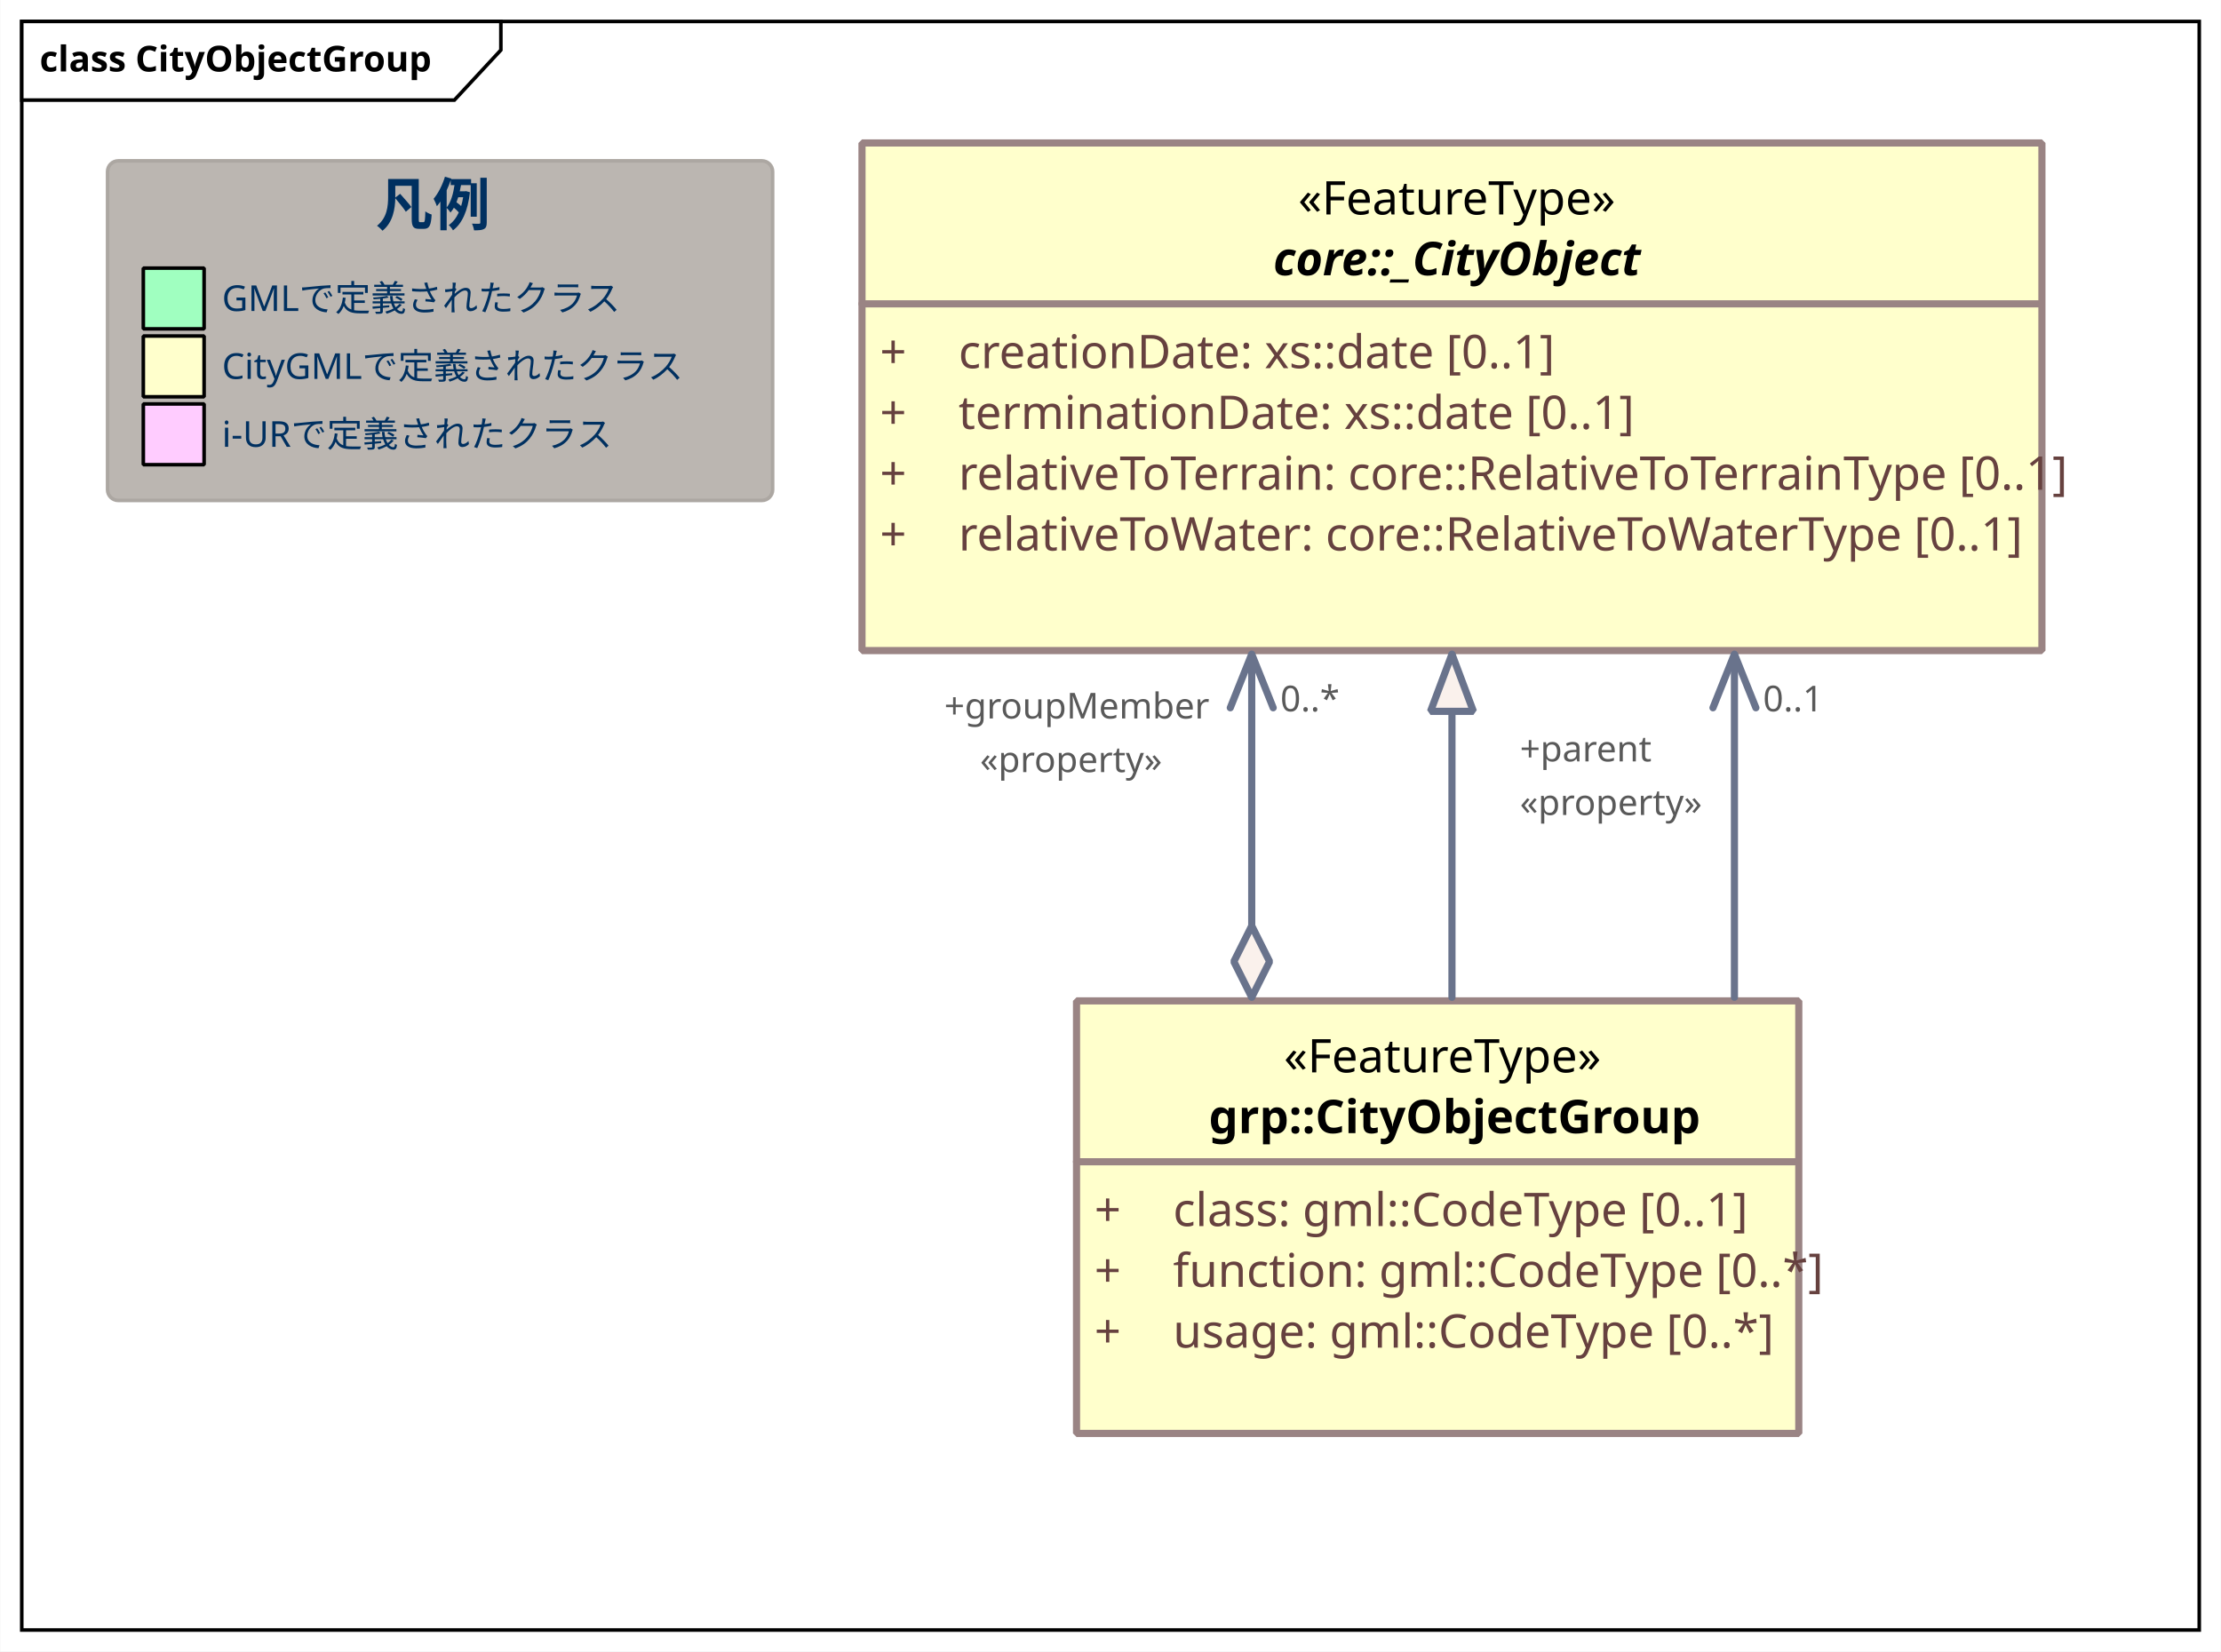
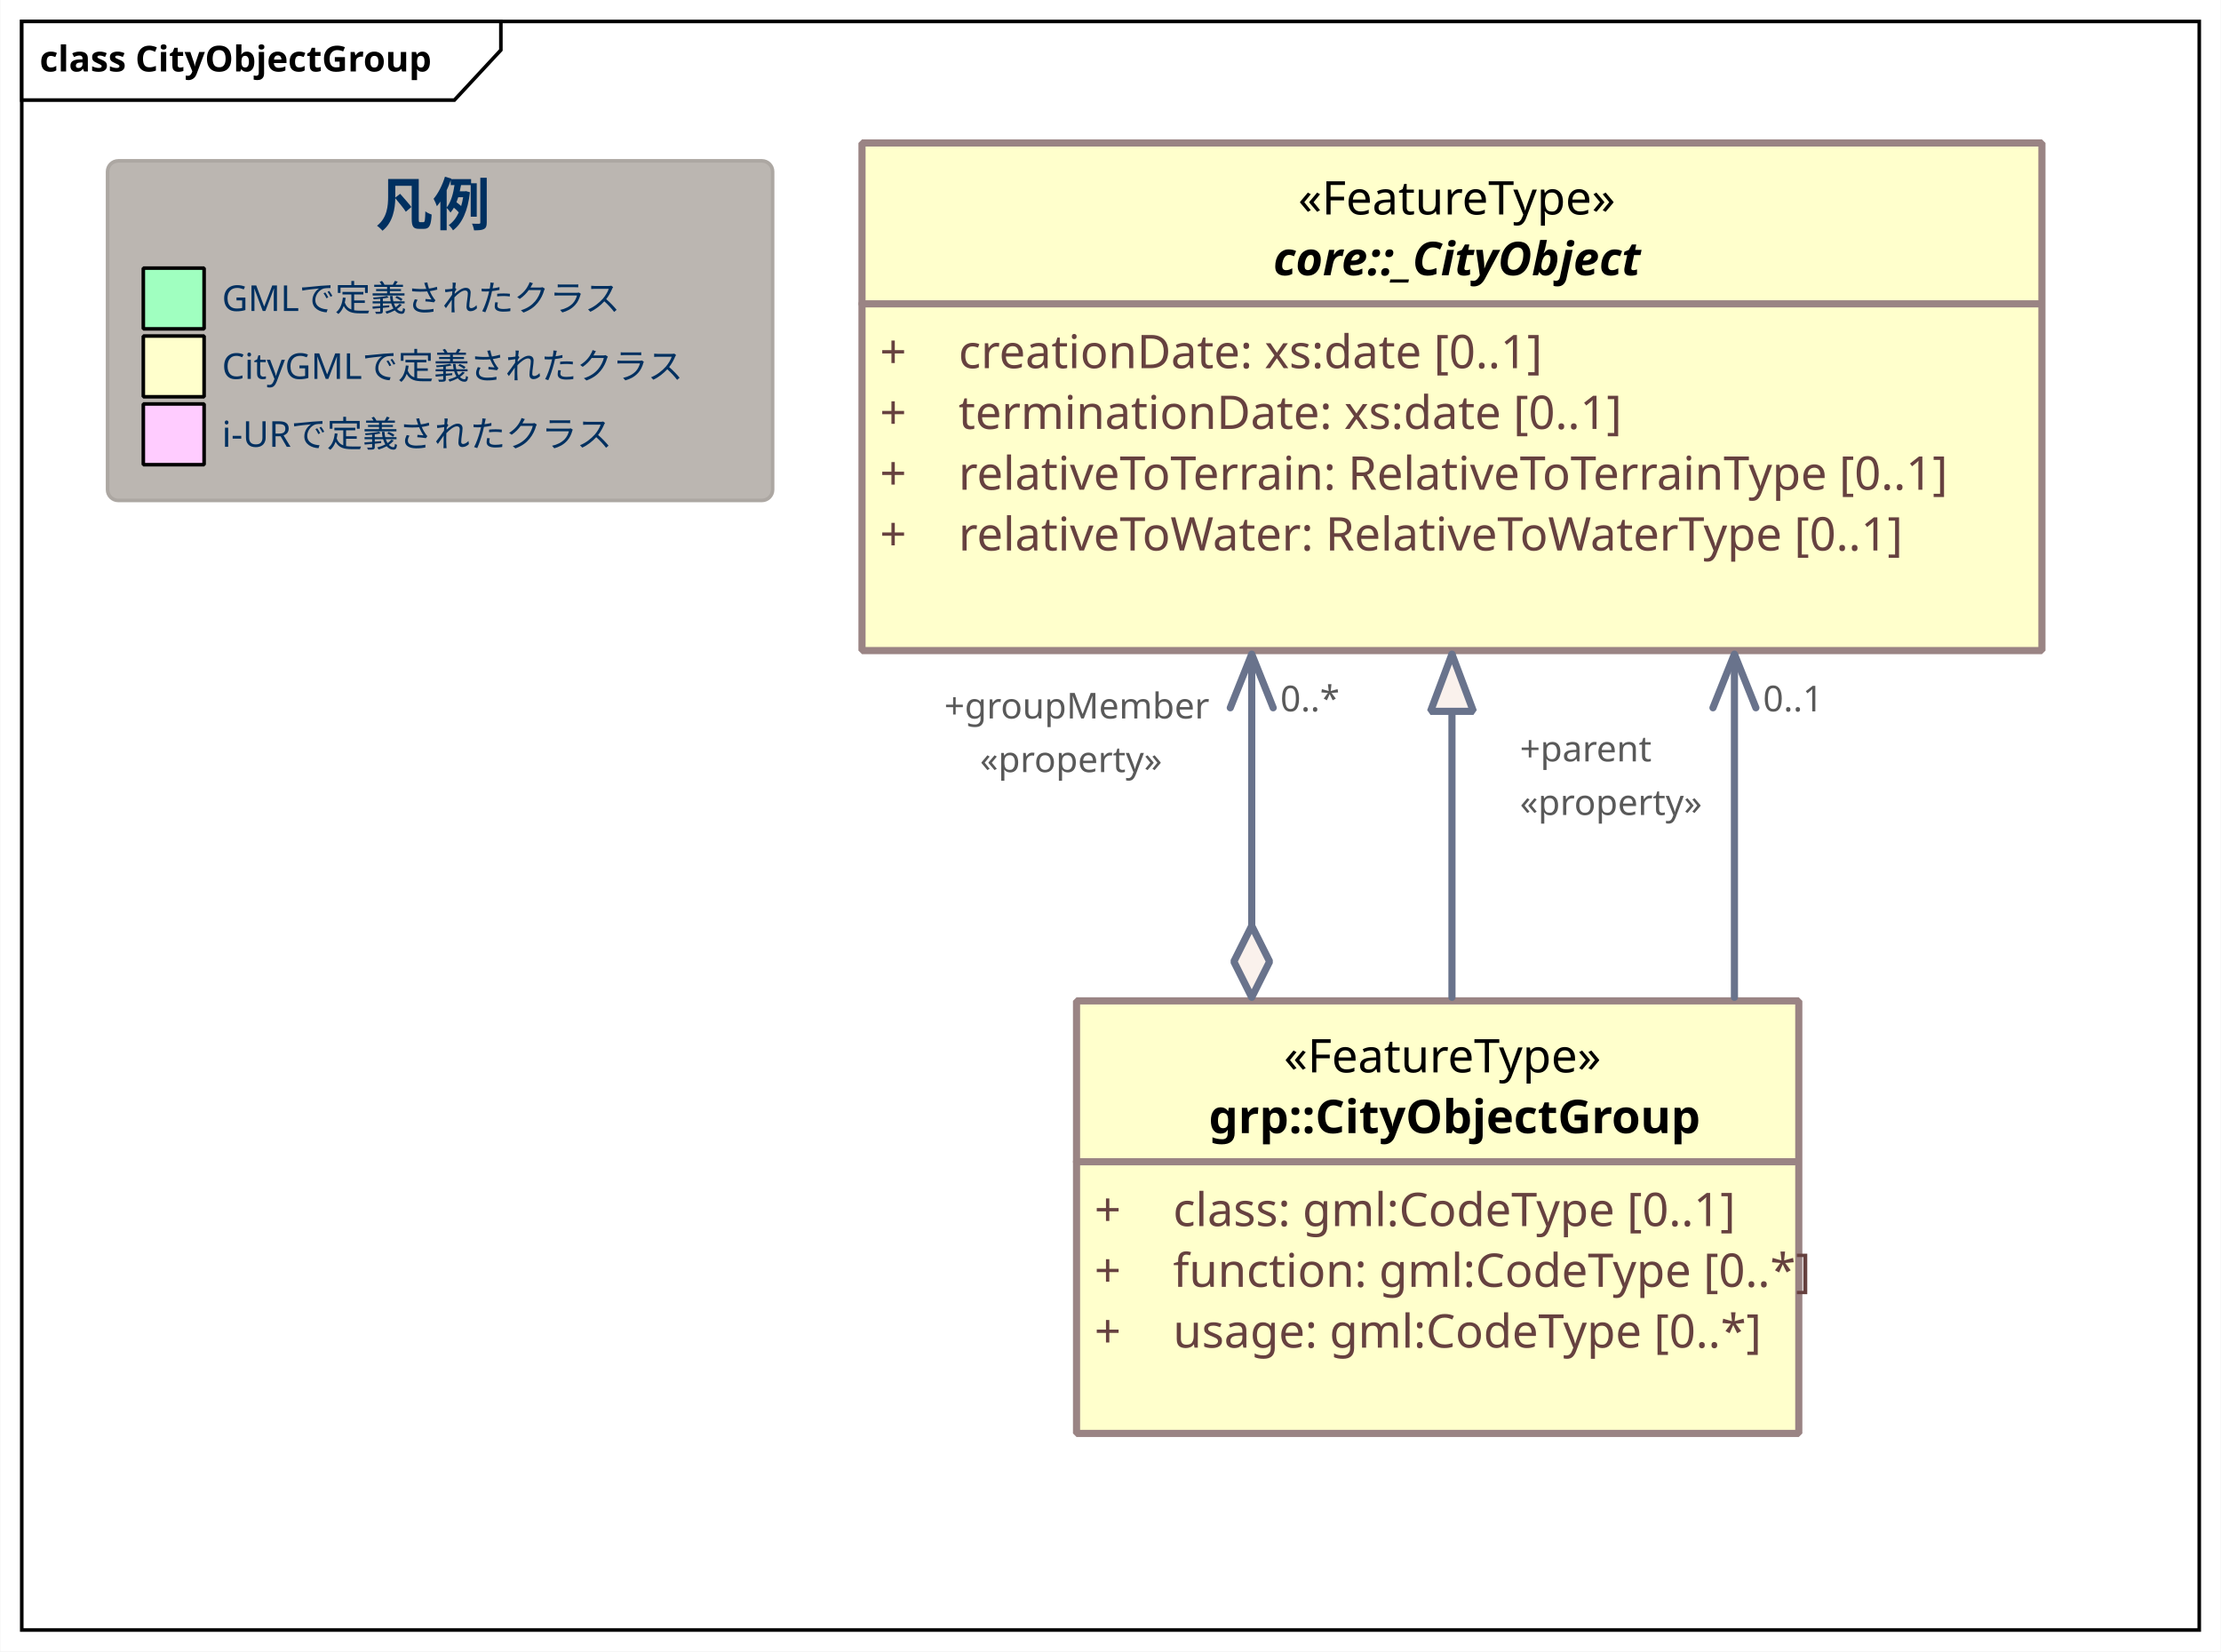
<svg xmlns="http://www.w3.org/2000/svg" width="16.43cm" height="12.22cm" viewBox="0 0 621 462">
  <g style="fill:#FFFFFF;fill-opacity:1.00;">
    <rect x="0" y="0" width="621" height="462" shape-rendering="auto" />
  </g>
  <g style="stroke-width:1;stroke-linecap:square;stroke-linejoin:miter; fill:#000000;fill-opacity:0.00; stroke:#000000; stroke-opacity:1.00">
    <path d="M 6 6 L 6 456 L 615 456 L 615 6 L 6 6" shape-rendering="auto" />
  </g>
  <g style="stroke-width:1;stroke-linecap:square;stroke-linejoin:miter; fill:#FFFFFF;fill-opacity:1.00; stroke:#000000; stroke-opacity:1.00">
    <polygon points="6 28 127 28 140 14 140 6 6 6 6 28" shape-rendering="auto" style="fill-rule:evenodd;" />
  </g>
  <g style="stroke-width:1;stroke-linecap:square;stroke-linejoin:miter; fill:#000000;fill-opacity:1.00; stroke:#000000; stroke-opacity:0.00">
    <text x="11.00" y="20.00" textLength="114" style="font-family:メイリオ; font-weight:700; font-style:normal; font-size:10px; fill:#000000;fill-opacity:1.00; stroke:#000000; stroke-opacity:0.00 stroke-width:0; white-space: pre;" xml:space="preserve" transform="rotate(-0.00 11.00 20.00)">class CityObjectGroup</text>
  </g>
  <g style="stroke-width:2;stroke-linecap:round;stroke-linejoin:bevel; fill:#FFFFCC;fill-opacity:1.00; stroke:#9A8484; stroke-opacity:1.00">
    <rect x="301" y="280" width="202" height="121" rx="0.00" shape-rendering="auto" />
  </g>
  <g style="stroke-width:1;stroke-linecap:round;stroke-linejoin:bevel; fill:#000000;fill-opacity:1.00; stroke:#000000; stroke-opacity:0.00">
    <text x="359.00" y="300.00" textLength="85" style="font-family:Yu Gothic UI; font-weight:400; font-style:normal; font-size:13px; fill:#000000;fill-opacity:1.00; stroke:#000000; stroke-opacity:0.00 stroke-width:0; white-space: pre;" xml:space="preserve" transform="rotate(-0.00 359.00 300.00)">«FeatureType»</text>
    <text x="338.00" y="317.00" textLength="127" style="font-family:Yu Gothic UI; font-weight:700; font-style:normal; font-size:13px; fill:#000000;fill-opacity:1.00; stroke:#000000; stroke-opacity:0.00 stroke-width:0; white-space: pre;" xml:space="preserve" transform="rotate(-0.00 338.00 317.00)">grp::CityObjectGroup</text>
  </g>
  <g style="stroke-width:2;stroke-linecap:round;stroke-linejoin:bevel; fill:#000000;fill-opacity:0.00; stroke:#9A8484; stroke-opacity:1.00">
    <path d="M 301 325 L 502 325" shape-rendering="auto" />
  </g>
  <g style="stroke-width:1;stroke-linecap:round;stroke-linejoin:bevel; fill:#66413F;fill-opacity:1.00; stroke:#000000; stroke-opacity:0.00">
    <text x="306.00" y="343.00" textLength="13" style="font-family:Yu Gothic UI; font-weight:400; font-style:normal; font-size:13px; fill:#66413F;fill-opacity:1.00; stroke:#000000; stroke-opacity:0.00 stroke-width:0; white-space: pre;" xml:space="preserve" transform="rotate(-0.00 306.00 343.00)">+ </text>
-     <text x="328.00" y="343.00" textLength="154" style="font-family:Yu Gothic UI; font-weight:400; font-style:normal; font-size:13px; fill:#66413F;fill-opacity:1.00; stroke:#000000; stroke-opacity:0.00 stroke-width:0; white-space: pre;" xml:space="preserve" transform="rotate(-0.00 328.00 343.00)">class: gml::CodeType [0..1]</text>
+     <text x="328.00" y="343.00" textLength="151" style="font-family:Yu Gothic UI; font-weight:400; font-style:normal; font-size:13px; fill:#66413F;fill-opacity:1.00; stroke:#000000; stroke-opacity:0.00 stroke-width:0; white-space: pre;" xml:space="preserve" transform="rotate(-0.00 328.00 343.00)">class: gml:CodeType [0..1]</text>
    <text x="306.00" y="360.00" textLength="13" style="font-family:Yu Gothic UI; font-weight:400; font-style:normal; font-size:13px; fill:#66413F;fill-opacity:1.00; stroke:#000000; stroke-opacity:0.00 stroke-width:0; white-space: pre;" xml:space="preserve" transform="rotate(-0.00 306.00 360.00)">+ </text>
-     <text x="328.00" y="360.00" textLength="170" style="font-family:Yu Gothic UI; font-weight:400; font-style:normal; font-size:13px; fill:#66413F;fill-opacity:1.00; stroke:#000000; stroke-opacity:0.00 stroke-width:0; white-space: pre;" xml:space="preserve" transform="rotate(-0.00 328.00 360.00)">function: gml::CodeType [0..*]</text>
+     <text x="328.00" y="360.00" textLength="167" style="font-family:Yu Gothic UI; font-weight:400; font-style:normal; font-size:13px; fill:#66413F;fill-opacity:1.00; stroke:#000000; stroke-opacity:0.00 stroke-width:0; white-space: pre;" xml:space="preserve" transform="rotate(-0.00 328.00 360.00)">function: gml:CodeType [0..*]</text>
    <text x="306.00" y="377.00" textLength="13" style="font-family:Yu Gothic UI; font-weight:400; font-style:normal; font-size:13px; fill:#66413F;fill-opacity:1.00; stroke:#000000; stroke-opacity:0.00 stroke-width:0; white-space: pre;" xml:space="preserve" transform="rotate(-0.00 306.00 377.00)">+ </text>
-     <text x="328.00" y="377.00" textLength="159" style="font-family:Yu Gothic UI; font-weight:400; font-style:normal; font-size:13px; fill:#66413F;fill-opacity:1.00; stroke:#000000; stroke-opacity:0.00 stroke-width:0; white-space: pre;" xml:space="preserve" transform="rotate(-0.00 328.00 377.00)">usage: gml::CodeType [0..*]</text>
+     <text x="328.00" y="377.00" textLength="156" style="font-family:Yu Gothic UI; font-weight:400; font-style:normal; font-size:13px; fill:#66413F;fill-opacity:1.00; stroke:#000000; stroke-opacity:0.00 stroke-width:0; white-space: pre;" xml:space="preserve" transform="rotate(-0.00 328.00 377.00)">usage: gml:CodeType [0..*]</text>
  </g>
  <g style="stroke-width:2;stroke-linecap:round;stroke-linejoin:bevel; fill:#FFFFCC;fill-opacity:1.00; stroke:#9A8484; stroke-opacity:1.00">
    <rect x="241" y="40" width="330" height="142" rx="0.00" shape-rendering="auto" />
  </g>
  <g style="stroke-width:1;stroke-linecap:round;stroke-linejoin:bevel; fill:#000000;fill-opacity:1.00; stroke:#000000; stroke-opacity:0.00">
    <text x="363.00" y="60.00" textLength="85" style="font-family:Yu Gothic UI; font-weight:400; font-style:normal; font-size:13px; fill:#000000;fill-opacity:1.00; stroke:#000000; stroke-opacity:0.00 stroke-width:0; white-space: pre;" xml:space="preserve" transform="rotate(-0.00 363.00 60.00)">«FeatureType»</text>
    <text x="356.00" y="77.00" textLength="99" style="font-family:Yu Gothic UI; font-weight:700; font-style:italic; font-size:13px; fill:#000000;fill-opacity:1.00; stroke:#000000; stroke-opacity:0.00 stroke-width:0; white-space: pre;" xml:space="preserve" transform="rotate(-0.00 356.00 77.00)">core::_CityObject</text>
  </g>
  <g style="stroke-width:2;stroke-linecap:round;stroke-linejoin:bevel; fill:#000000;fill-opacity:0.00; stroke:#9A8484; stroke-opacity:1.00">
    <path d="M 241 85 L 570 85" shape-rendering="auto" />
  </g>
  <g style="stroke-width:1;stroke-linecap:round;stroke-linejoin:bevel; fill:#66413F;fill-opacity:1.00; stroke:#000000; stroke-opacity:0.00">
    <text x="246.00" y="103.00" textLength="13" style="font-family:Yu Gothic UI; font-weight:400; font-style:normal; font-size:13px; fill:#66413F;fill-opacity:1.00; stroke:#000000; stroke-opacity:0.00 stroke-width:0; white-space: pre;" xml:space="preserve" transform="rotate(-0.00 246.00 103.00)">+ </text>
-     <text x="268.00" y="103.00" textLength="157" style="font-family:Yu Gothic UI; font-weight:400; font-style:normal; font-size:13px; fill:#66413F;fill-opacity:1.00; stroke:#000000; stroke-opacity:0.00 stroke-width:0; white-space: pre;" xml:space="preserve" transform="rotate(-0.00 268.00 103.00)">creationDate: xs::date [0..1]</text>
+     <text x="268.00" y="103.00" textLength="154" style="font-family:Yu Gothic UI; font-weight:400; font-style:normal; font-size:13px; fill:#66413F;fill-opacity:1.00; stroke:#000000; stroke-opacity:0.00 stroke-width:0; white-space: pre;" xml:space="preserve" transform="rotate(-0.00 268.00 103.00)">creationDate: xs:date [0..1]</text>
    <text x="246.00" y="120.00" textLength="13" style="font-family:Yu Gothic UI; font-weight:400; font-style:normal; font-size:13px; fill:#66413F;fill-opacity:1.00; stroke:#000000; stroke-opacity:0.00 stroke-width:0; white-space: pre;" xml:space="preserve" transform="rotate(-0.00 246.00 120.00)">+ </text>
-     <text x="268.00" y="120.00" textLength="176" style="font-family:Yu Gothic UI; font-weight:400; font-style:normal; font-size:13px; fill:#66413F;fill-opacity:1.00; stroke:#000000; stroke-opacity:0.00 stroke-width:0; white-space: pre;" xml:space="preserve" transform="rotate(-0.00 268.00 120.00)">terminationDate: xs::date [0..1]</text>
+     <text x="268.00" y="120.00" textLength="173" style="font-family:Yu Gothic UI; font-weight:400; font-style:normal; font-size:13px; fill:#66413F;fill-opacity:1.00; stroke:#000000; stroke-opacity:0.00 stroke-width:0; white-space: pre;" xml:space="preserve" transform="rotate(-0.00 268.00 120.00)">terminationDate: xs:date [0..1]</text>
    <text x="246.00" y="137.00" textLength="13" style="font-family:Yu Gothic UI; font-weight:400; font-style:normal; font-size:13px; fill:#66413F;fill-opacity:1.00; stroke:#000000; stroke-opacity:0.00 stroke-width:0; white-space: pre;" xml:space="preserve" transform="rotate(-0.00 246.00 137.00)">+ </text>
-     <text x="268.00" y="137.00" textLength="298" style="font-family:Yu Gothic UI; font-weight:400; font-style:normal; font-size:13px; fill:#66413F;fill-opacity:1.00; stroke:#000000; stroke-opacity:0.00 stroke-width:0; white-space: pre;" xml:space="preserve" transform="rotate(-0.00 268.00 137.00)">relativeToTerrain: core::RelativeToTerrainType [0..1]</text>
+     <text x="268.00" y="137.00" textLength="266" style="font-family:Yu Gothic UI; font-weight:400; font-style:normal; font-size:13px; fill:#66413F;fill-opacity:1.00; stroke:#000000; stroke-opacity:0.00 stroke-width:0; white-space: pre;" xml:space="preserve" transform="rotate(-0.00 268.00 137.00)">relativeToTerrain: RelativeToTerrainType [0..1]</text>
    <text x="246.00" y="154.00" textLength="13" style="font-family:Yu Gothic UI; font-weight:400; font-style:normal; font-size:13px; fill:#66413F;fill-opacity:1.00; stroke:#000000; stroke-opacity:0.00 stroke-width:0; white-space: pre;" xml:space="preserve" transform="rotate(-0.00 246.00 154.00)">+ </text>
-     <text x="268.00" y="154.00" textLength="286" style="font-family:Yu Gothic UI; font-weight:400; font-style:normal; font-size:13px; fill:#66413F;fill-opacity:1.00; stroke:#000000; stroke-opacity:0.00 stroke-width:0; white-space: pre;" xml:space="preserve" transform="rotate(-0.00 268.00 154.00)">relativeToWater: core::RelativeToWaterType [0..1]</text>
+     <text x="268.00" y="154.00" textLength="254" style="font-family:Yu Gothic UI; font-weight:400; font-style:normal; font-size:13px; fill:#66413F;fill-opacity:1.00; stroke:#000000; stroke-opacity:0.00 stroke-width:0; white-space: pre;" xml:space="preserve" transform="rotate(-0.00 268.00 154.00)">relativeToWater: RelativeToWaterType [0..1]</text>
  </g>
  <g style="stroke-width:1;stroke-linecap:round;stroke-linejoin:bevel; fill:#BBB6B1;fill-opacity:1.00; stroke:#ACA7A2; stroke-opacity:1.00">
    <rect x="30" y="45" width="186" height="95" rx="3.00" shape-rendering="auto" />
  </g>
  <g style="stroke-width:1;stroke-linecap:round;stroke-linejoin:bevel; fill:#A0FFC0;fill-opacity:1.00; stroke:#000000; stroke-opacity:1.00">
    <rect x="40" y="75" width="17" height="17" rx="0.00" shape-rendering="auto" />
  </g>
  <g style="stroke-width:1;stroke-linecap:round;stroke-linejoin:bevel; fill:#003060;fill-opacity:1.00; stroke:#000000; stroke-opacity:0.00">
    <text x="62.00" y="87.00" textLength="111" style="font-family:メイリオ; font-weight:0; font-style:normal; font-size:10px; fill:#003060;fill-opacity:1.00; stroke:#000000; stroke-opacity:0.00 stroke-width:0; white-space: pre;" xml:space="preserve" transform="rotate(-0.00 62.00 87.00)">GMLで定義されたクラス</text>
  </g>
  <g style="stroke-width:1;stroke-linecap:round;stroke-linejoin:bevel; fill:#FFFFCC;fill-opacity:1.00; stroke:#000000; stroke-opacity:1.00">
    <rect x="40" y="94" width="17" height="17" rx="0.00" shape-rendering="auto" />
  </g>
  <g style="stroke-width:1;stroke-linecap:round;stroke-linejoin:bevel; fill:#003060;fill-opacity:1.00; stroke:#000000; stroke-opacity:0.00">
    <text x="62.00" y="106.00" textLength="131" style="font-family:メイリオ; font-weight:0; font-style:normal; font-size:10px; fill:#003060;fill-opacity:1.00; stroke:#000000; stroke-opacity:0.00 stroke-width:0; white-space: pre;" xml:space="preserve" transform="rotate(-0.00 62.00 106.00)">CityGMLで定義されたクラス</text>
  </g>
  <g style="stroke-width:1;stroke-linecap:round;stroke-linejoin:bevel; fill:#FFCCFF;fill-opacity:1.00; stroke:#000000; stroke-opacity:1.00">
    <rect x="40" y="113" width="17" height="17" rx="0.00" shape-rendering="auto" />
  </g>
  <g style="stroke-width:1;stroke-linecap:round;stroke-linejoin:bevel; fill:#003060;fill-opacity:1.00; stroke:#000000; stroke-opacity:0.00">
    <text x="62.00" y="125.00" textLength="111" style="font-family:メイリオ; font-weight:0; font-style:normal; font-size:10px; fill:#003060;fill-opacity:1.00; stroke:#000000; stroke-opacity:0.00 stroke-width:0; white-space: pre;" xml:space="preserve" transform="rotate(-0.00 62.00 125.00)">i-URで定義されたクラス</text>
    <text x="105.00" y="63.00" textLength="22" style="font-family:メイリオ; font-weight:700; font-style:normal; font-size:16px; fill:#003060;fill-opacity:1.00; stroke:#000000; stroke-opacity:0.00 stroke-width:0; white-space: pre;" xml:space="preserve" transform="rotate(-0.00 105.00 63.00)">凡例</text>
  </g>
  <g style="stroke-width:2;stroke-linecap:round;stroke-linejoin:bevel; fill:#000000;fill-opacity:0.00; stroke:#69738C; stroke-opacity:1.00">
    <path d="M 406 279 L 406 183" shape-rendering="auto" />
  </g>
  <g style="stroke-width:2;stroke-linecap:round;stroke-linejoin:bevel; fill:#FAF1EC;fill-opacity:1.00; stroke:#69738C; stroke-opacity:1.00">
    <polygon points="412 199 400 199 406 183" shape-rendering="auto" style="fill-rule:evenodd;" />
  </g>
  <g style="stroke-width:2;stroke-linecap:round;stroke-linejoin:bevel; fill:#000000;fill-opacity:0.00; stroke:#69738C; stroke-opacity:1.00">
    <path d="M 350 183 L 350 279" shape-rendering="auto" />
  </g>
  <g style="stroke-width:2;stroke-linecap:round;stroke-linejoin:bevel; fill:#FAF1EC;fill-opacity:1.00; stroke:#69738C; stroke-opacity:1.00">
    <polygon points="345 269 350 279 355 269 350 259" shape-rendering="auto" style="fill-rule:evenodd;" />
  </g>
  <g style="stroke-width:2;stroke-linecap:round;stroke-linejoin:bevel; fill:#000000;fill-opacity:0.00; stroke:#69738C; stroke-opacity:1.00">
    <path d="M 344 198 L 350 183 L 356 198" shape-rendering="auto" />
    <path d="M 485 183 L 485 279" shape-rendering="auto" />
    <path d="M 479 198 L 485 183 L 491 198" shape-rendering="auto" />
  </g>
  <g style="stroke-width:1;stroke-linecap:round;stroke-linejoin:bevel; fill:#595959;fill-opacity:1.00; stroke:#000000; stroke-opacity:0.00">
+     <text x="264.00" y="201.00" textLength="76" style="font-family:メイリオ; font-weight:0; font-style:normal; font-size:10px; fill:#595959;fill-opacity:1.00; stroke:#000000; stroke-opacity:0.00 stroke-width:0; white-space: pre;" xml:space="preserve" transform="rotate(-0.00 264.00 201.00)">+groupMember</text>
+     <text x="274.00" y="216.00" textLength="56" style="font-family:メイリオ; font-weight:0; font-style:normal; font-size:10px; fill:#595959;fill-opacity:1.00; stroke:#000000; stroke-opacity:0.00 stroke-width:0; white-space: pre;" xml:space="preserve" transform="rotate(-0.00 274.00 216.00)">«property»</text>
+     <text x="358.00" y="199.00" textLength="18" style="font-family:メイリオ; font-weight:0; font-style:normal; font-size:10px; fill:#595959;fill-opacity:1.00; stroke:#000000; stroke-opacity:0.00 stroke-width:0; white-space: pre;" xml:space="preserve" transform="rotate(-0.00 358.00 199.00)">0..*</text>
    <text x="425.00" y="213.00" textLength="40" style="font-family:メイリオ; font-weight:0; font-style:normal; font-size:10px; fill:#595959;fill-opacity:1.00; stroke:#000000; stroke-opacity:0.00 stroke-width:0; white-space: pre;" xml:space="preserve" transform="rotate(-0.00 425.00 213.00)">+parent</text>
    <text x="425.00" y="228.00" textLength="56" style="font-family:メイリオ; font-weight:0; font-style:normal; font-size:10px; fill:#595959;fill-opacity:1.00; stroke:#000000; stroke-opacity:0.00 stroke-width:0; white-space: pre;" xml:space="preserve" transform="rotate(-0.00 425.00 228.00)">«property»</text>
    <text x="493.00" y="199.00" textLength="18" style="font-family:メイリオ; font-weight:0; font-style:normal; font-size:10px; fill:#595959;fill-opacity:1.00; stroke:#000000; stroke-opacity:0.00 stroke-width:0; white-space: pre;" xml:space="preserve" transform="rotate(-0.00 493.00 199.00)">0..1</text>
-     <text x="264.00" y="201.00" textLength="76" style="font-family:メイリオ; font-weight:0; font-style:normal; font-size:10px; fill:#595959;fill-opacity:1.00; stroke:#000000; stroke-opacity:0.00 stroke-width:0; white-space: pre;" xml:space="preserve" transform="rotate(-0.00 264.00 201.00)">+groupMember</text>
-     <text x="274.00" y="216.00" textLength="56" style="font-family:メイリオ; font-weight:0; font-style:normal; font-size:10px; fill:#595959;fill-opacity:1.00; stroke:#000000; stroke-opacity:0.00 stroke-width:0; white-space: pre;" xml:space="preserve" transform="rotate(-0.00 274.00 216.00)">«property»</text>
-     <text x="358.00" y="199.00" textLength="18" style="font-family:メイリオ; font-weight:0; font-style:normal; font-size:10px; fill:#595959;fill-opacity:1.00; stroke:#000000; stroke-opacity:0.00 stroke-width:0; white-space: pre;" xml:space="preserve" transform="rotate(-0.00 358.00 199.00)">0..*</text>
  </g>
</svg>
